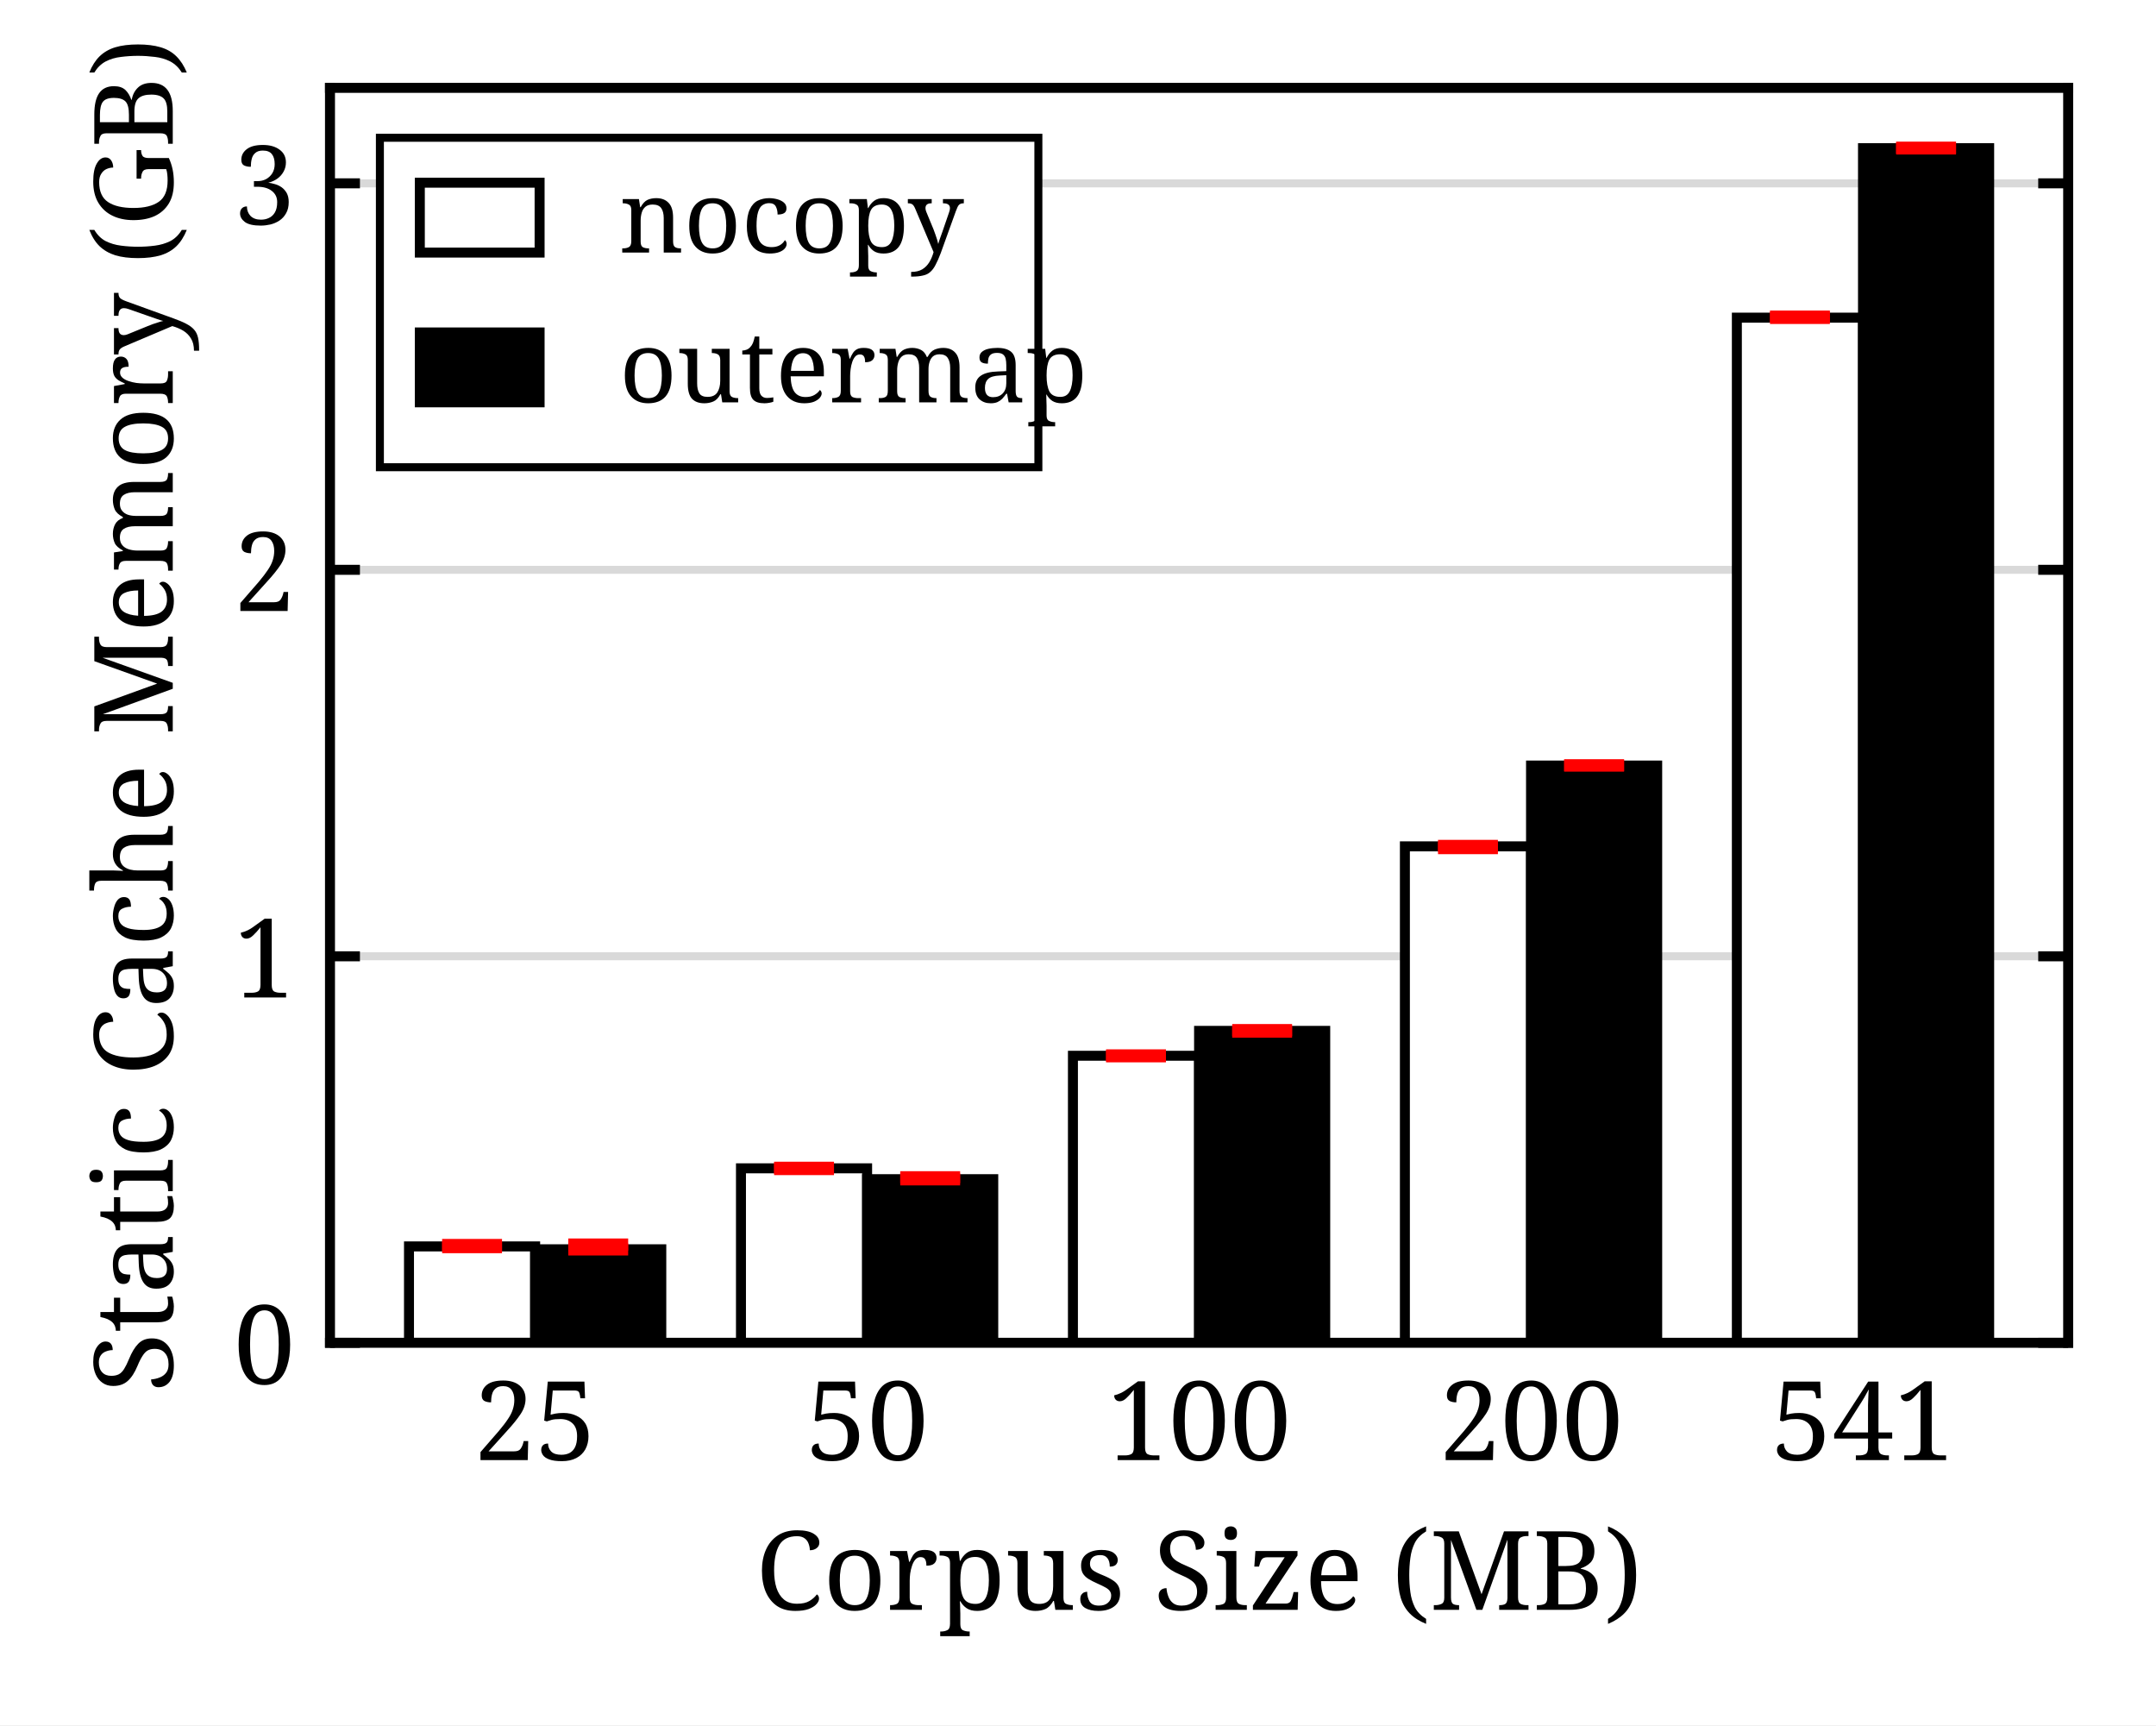
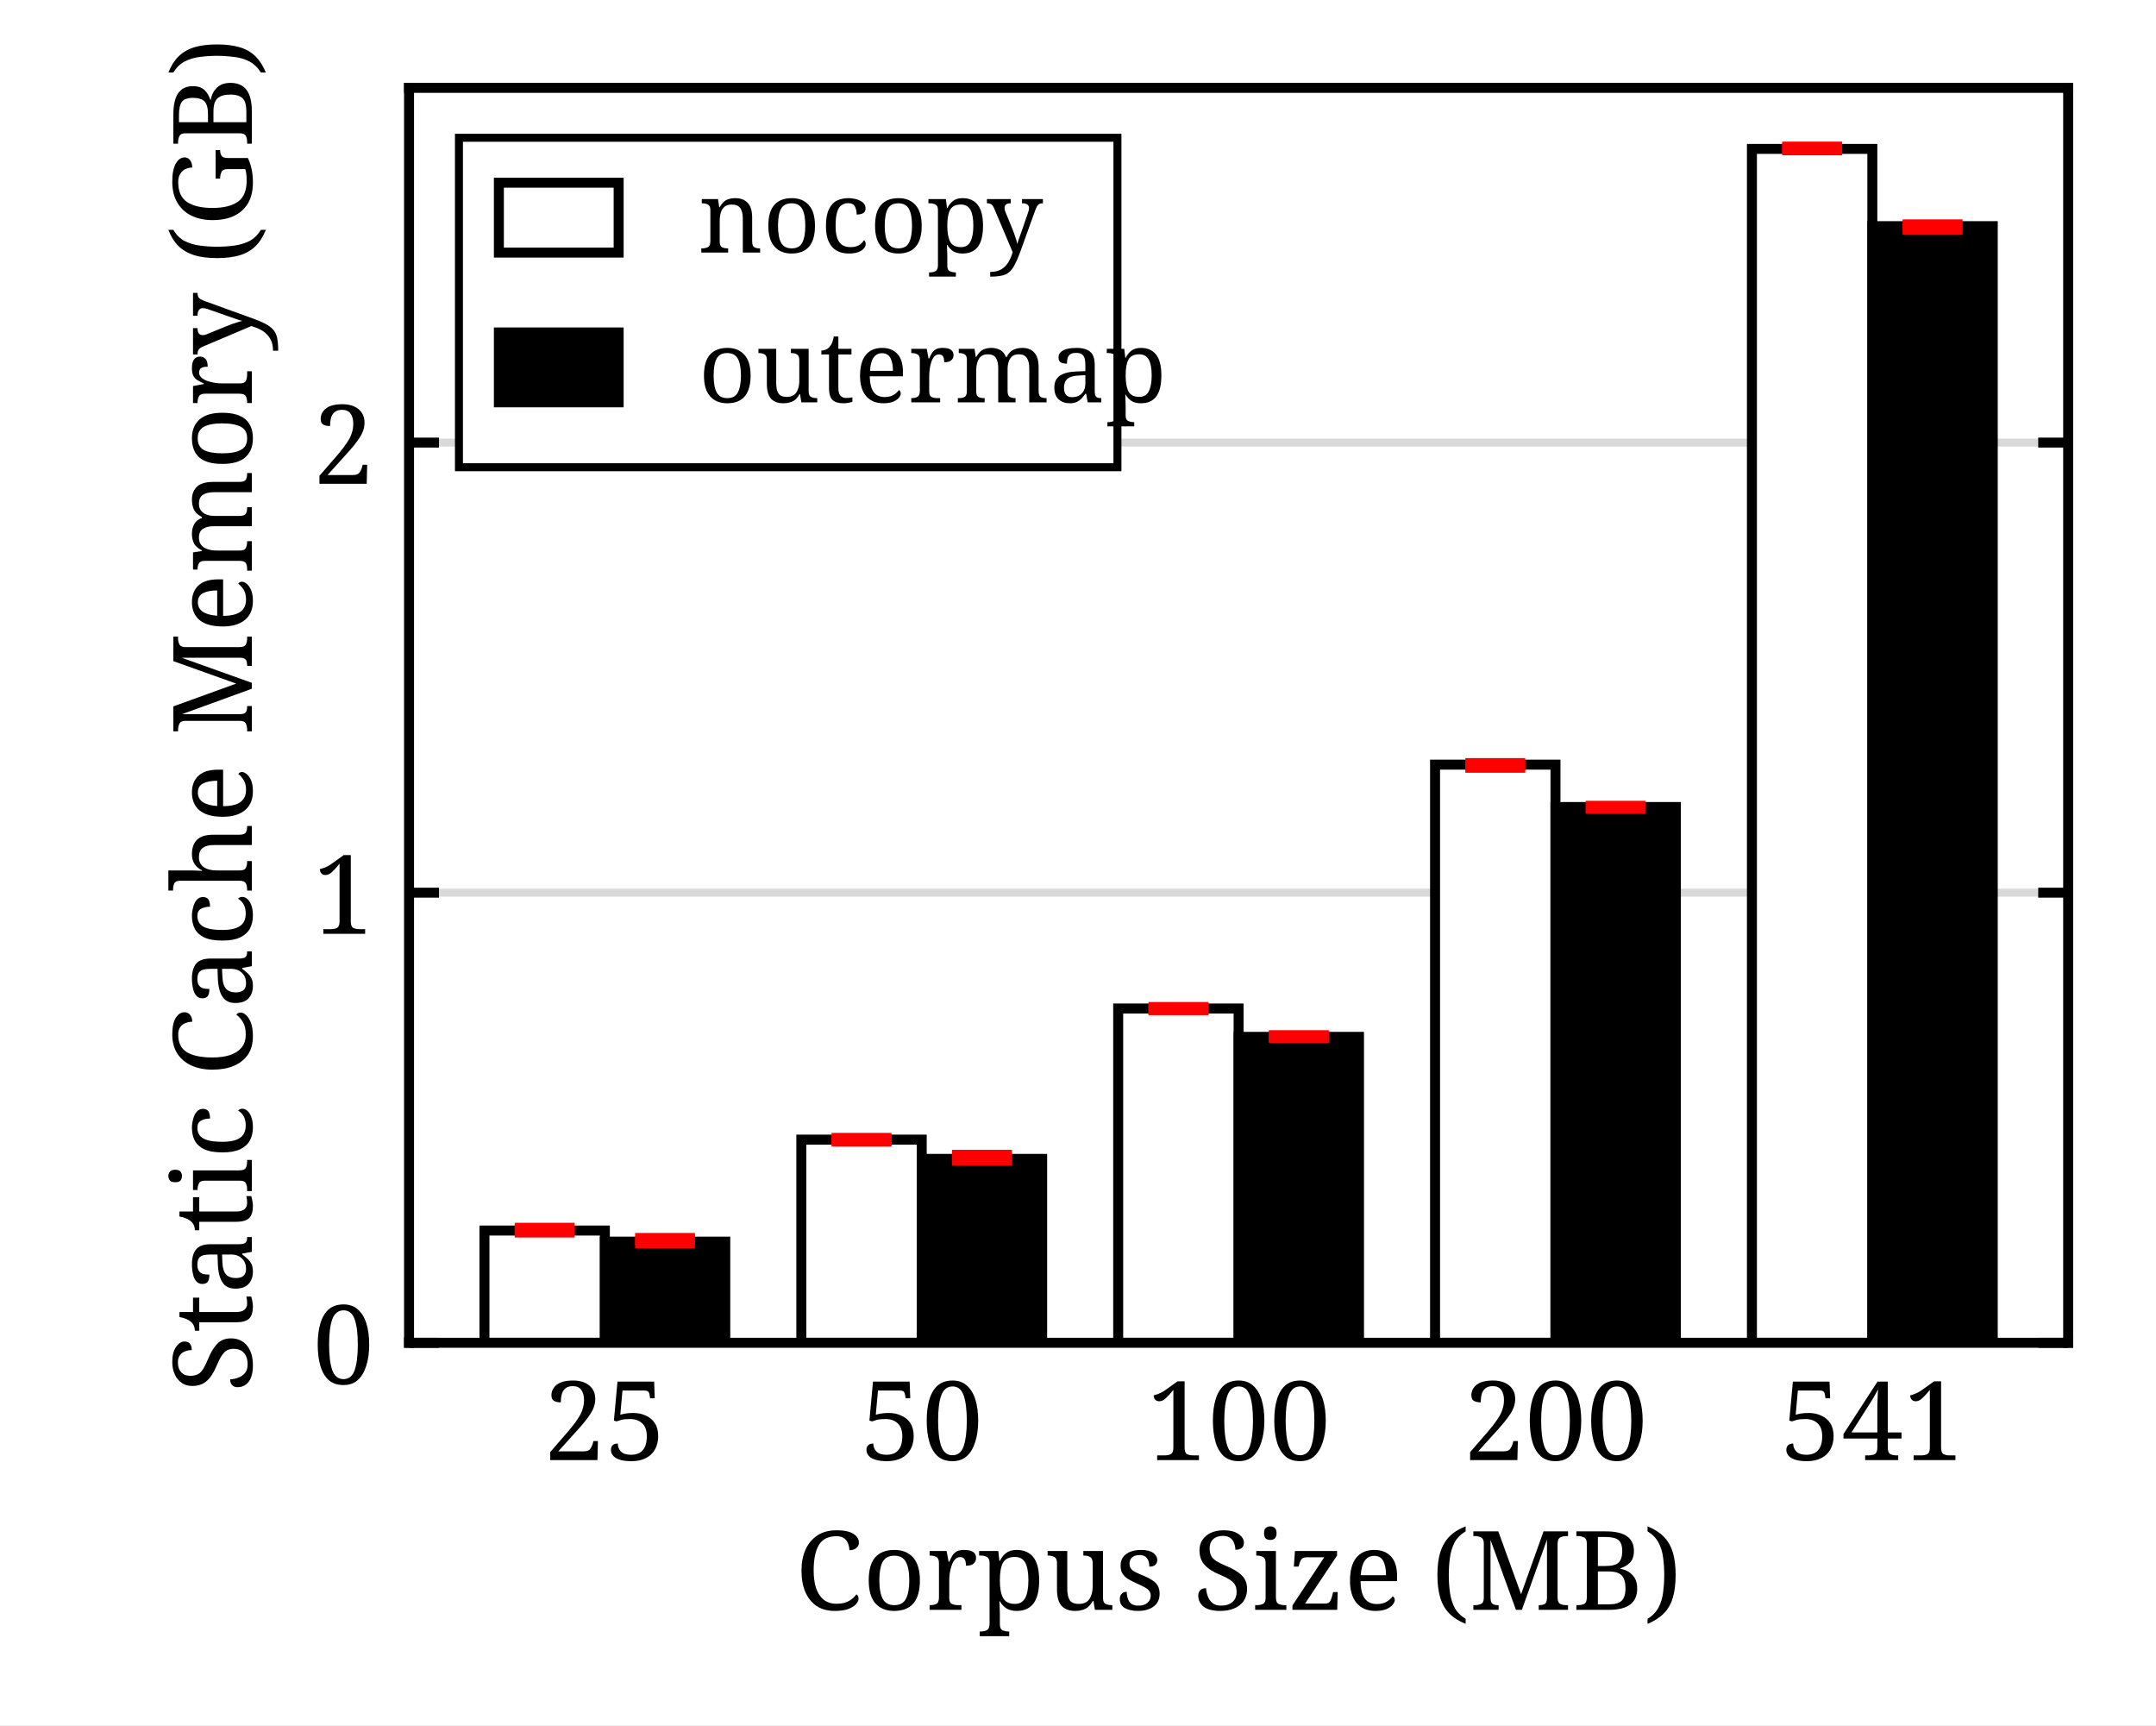
<svg xmlns="http://www.w3.org/2000/svg" xmlns:xlink="http://www.w3.org/1999/xlink" width="216pt" height="172.8pt" viewBox="0 0 216 172.8" version="1.1">
  <defs>
    <style type="text/css">*{stroke-linejoin: round; stroke-linecap: butt}</style>
  </defs>
  <g id="figure_1">
    <g id="patch_1">
      <path d="M 0 172.8  L 216 172.8  L 216 0  L 0 0  z " style="fill: #ffffff" />
    </g>
    <g id="axes_1">
      <g id="patch_2">
-         <path d="M 33.06 134.5  L 207.2 134.5  L 207.2 8.8  L 33.06 8.8  z " style="fill: #ffffff" />
+         <path d="M 40.98 134.5  L 207.2 134.5  L 207.2 8.8  L 40.98 8.8  z " style="fill: #ffffff" />
      </g>
      <g id="matplotlib.axis_1">
        <g id="xtick_1">
          <g id="text_1">
-             <text style="font-size: 11px; font-family: 'STIXGeneral', serif; text-anchor: middle" x="53.614" y="146.25" transform="rotate(-0 53.61357 146.25)">25</text>
+             <text style="font-size: 11px; font-family: 'STIXGeneral', serif; text-anchor: middle" x="60.599" y="146.25" transform="rotate(-0 60.59878 146.25)">25</text>
          </g>
        </g>
        <g id="xtick_2">
          <g id="text_2">
-             <text style="font-size: 11px; font-family: 'STIXGeneral', serif; text-anchor: middle" x="86.872" y="146.25" transform="rotate(-0 86.87179 146.25)">50</text>
+             <text style="font-size: 11px; font-family: 'STIXGeneral', serif; text-anchor: middle" x="92.344" y="146.25" transform="rotate(-0 92.34439 146.25)">50</text>
          </g>
        </g>
        <g id="xtick_3">
          <g id="text_3">
-             <text style="font-size: 11px; font-family: 'STIXGeneral', serif; text-anchor: middle" x="120.13" y="146.25" transform="rotate(-0 120.13 146.25)">100</text>
+             <text style="font-size: 11px; font-family: 'STIXGeneral', serif; text-anchor: middle" x="124.09" y="146.25" transform="rotate(-0 124.09 146.25)">100</text>
          </g>
        </g>
        <g id="xtick_4">
          <g id="text_4">
-             <text style="font-size: 11px; font-family: 'STIXGeneral', serif; text-anchor: middle" x="153.388" y="146.25" transform="rotate(-0 153.3882 146.25)">200</text>
+             <text style="font-size: 11px; font-family: 'STIXGeneral', serif; text-anchor: middle" x="155.836" y="146.25" transform="rotate(-0 155.8356 146.25)">200</text>
          </g>
        </g>
        <g id="xtick_5">
          <g id="text_5">
-             <text style="font-size: 11px; font-family: 'STIXGeneral', serif; text-anchor: middle" x="186.646" y="146.25" transform="rotate(-0 186.6464 146.25)">541</text>
+             <text style="font-size: 11px; font-family: 'STIXGeneral', serif; text-anchor: middle" x="187.581" y="146.25" transform="rotate(-0 187.5812 146.25)">541</text>
          </g>
        </g>
        <g id="text_6">
-           <text style="font-size: 11px; font-family: 'STIXGeneral', serif; text-anchor: middle" x="120.13" y="161.25" transform="rotate(-0 120.13 161.25)">Corpus Size (MB)</text>
+           <text style="font-size: 11px; font-family: 'STIXGeneral', serif; text-anchor: middle" x="124.09" y="161.25" transform="rotate(-0 124.09 161.25)">Corpus Size (MB)</text>
        </g>
      </g>
      <g id="matplotlib.axis_2">
        <g id="ytick_1">
          <g id="line2d_1">
-             <path d="M 33.06 134.5  L 207.2 134.5  " clip-path="url(#p39744489fa)" style="fill: none; stroke: #d9d9d9; stroke-width: 0.8; stroke-linecap: square" />
+             <path d="M 40.98 134.5  L 207.2 134.5  " clip-path="url(#p76d71567d2)" style="fill: none; stroke: #d9d9d9; stroke-width: 0.8; stroke-linecap: square" />
          </g>
          <g id="line2d_2">
            <defs>
              <path id="mdae82fceea" d="M 0 0  L 3 0  " style="stroke: #000000" />
            </defs>
            <g>
-               <use xlink:href="#mdae82fceea" x="33.06" y="134.5" style="stroke: #000000" />
+               <use xlink:href="#mdae82fceea" x="40.98" y="134.5" style="stroke: #000000" />
            </g>
          </g>
          <g id="line2d_3">
            <defs>
              <path id="m9e3574b6be" d="M 0 0  L -3 0  " style="stroke: #000000" />
            </defs>
            <g>
              <use xlink:href="#m9e3574b6be" x="207.2" y="134.5" style="stroke: #000000" />
            </g>
          </g>
          <g id="text_7">
-             <text style="font-size: 11px; font-family: 'STIXGeneral', serif; text-anchor: end" x="29.56" y="138.625" transform="rotate(-0 29.56 138.625)">0</text>
+             <text style="font-size: 11px; font-family: 'STIXGeneral', serif; text-anchor: end" x="37.48" y="138.625" transform="rotate(-0 37.48 138.625)">0</text>
          </g>
        </g>
        <g id="ytick_2">
          <g id="line2d_4">
-             <path d="M 33.06 95.788  L 207.2 95.788  " clip-path="url(#p39744489fa)" style="fill: none; stroke: #d9d9d9; stroke-width: 0.8; stroke-linecap: square" />
+             <path d="M 40.98 89.416  L 207.2 89.416  " clip-path="url(#p76d71567d2)" style="fill: none; stroke: #d9d9d9; stroke-width: 0.8; stroke-linecap: square" />
          </g>
          <g id="line2d_5">
            <g>
-               <use xlink:href="#mdae82fceea" x="33.06" y="95.788" style="stroke: #000000" />
+               <use xlink:href="#mdae82fceea" x="40.98" y="89.416" style="stroke: #000000" />
            </g>
          </g>
          <g id="line2d_6">
            <g>
-               <use xlink:href="#m9e3574b6be" x="207.2" y="95.788" style="stroke: #000000" />
+               <use xlink:href="#m9e3574b6be" x="207.2" y="89.416" style="stroke: #000000" />
            </g>
          </g>
          <g id="text_8">
-             <text style="font-size: 11px; font-family: 'STIXGeneral', serif; text-anchor: end" x="29.56" y="99.913" transform="rotate(-0 29.56 99.91297)">1</text>
+             <text style="font-size: 11px; font-family: 'STIXGeneral', serif; text-anchor: end" x="37.48" y="93.541" transform="rotate(-0 37.48 93.54146)">1</text>
          </g>
        </g>
        <g id="ytick_3">
          <g id="line2d_7">
-             <path d="M 33.06 57.076  L 207.2 57.076  " clip-path="url(#p39744489fa)" style="fill: none; stroke: #d9d9d9; stroke-width: 0.8; stroke-linecap: square" />
+             <path d="M 40.98 44.333  L 207.2 44.333  " clip-path="url(#p76d71567d2)" style="fill: none; stroke: #d9d9d9; stroke-width: 0.8; stroke-linecap: square" />
          </g>
          <g id="line2d_8">
            <g>
-               <use xlink:href="#mdae82fceea" x="33.06" y="57.076" style="stroke: #000000" />
+               <use xlink:href="#mdae82fceea" x="40.98" y="44.333" style="stroke: #000000" />
            </g>
          </g>
          <g id="line2d_9">
            <g>
-               <use xlink:href="#m9e3574b6be" x="207.2" y="57.076" style="stroke: #000000" />
+               <use xlink:href="#m9e3574b6be" x="207.2" y="44.333" style="stroke: #000000" />
            </g>
          </g>
          <g id="text_9">
-             <text style="font-size: 11px; font-family: 'STIXGeneral', serif; text-anchor: end" x="29.56" y="61.201" transform="rotate(-0 29.56 61.20093)">2</text>
-           </g>
-         </g>
-         <g id="ytick_4">
-           <g id="line2d_10">
-             <path d="M 33.06 18.364  L 207.2 18.364  " clip-path="url(#p39744489fa)" style="fill: none; stroke: #d9d9d9; stroke-width: 0.8; stroke-linecap: square" />
-           </g>
-           <g id="line2d_11">
-             <g>
-               <use xlink:href="#mdae82fceea" x="33.06" y="18.364" style="stroke: #000000" />
-             </g>
-           </g>
-           <g id="line2d_12">
-             <g>
-               <use xlink:href="#m9e3574b6be" x="207.2" y="18.364" style="stroke: #000000" />
-             </g>
-           </g>
-           <g id="text_10">
-             <text style="font-size: 11px; font-family: 'STIXGeneral', serif; text-anchor: end" x="29.56" y="22.489" transform="rotate(-0 29.56 22.4889)">3</text>
-           </g>
-         </g>
-         <g id="text_11">
-           <text style="font-size: 11px; font-family: 'STIXGeneral', serif; text-anchor: middle" x="17.31" y="71.65" transform="rotate(-90 17.31 71.65)">Static Cache Memory (GB)</text>
+             <text style="font-size: 11px; font-family: 'STIXGeneral', serif; text-anchor: end" x="37.48" y="48.458" transform="rotate(-0 37.48 48.45791)">2</text>
+           </g>
+         </g>
+         <g id="text_10">
+           <text style="font-size: 11px; font-family: 'STIXGeneral', serif; text-anchor: middle" x="25.23" y="71.65" transform="rotate(-90 25.23 71.65)">Static Cache Memory (GB)</text>
        </g>
      </g>
      <g id="patch_3">
-         <path d="M 40.975 134.5  L 53.614 134.5  L 53.614 124.847  L 40.975 124.847  z " clip-path="url(#p39744489fa)" style="fill: #ffffff; stroke: #000000; stroke-linejoin: miter" />
+         <path d="M 48.535 134.5  L 60.599 134.5  L 60.599 123.259  L 48.535 123.259  z " clip-path="url(#p76d71567d2)" style="fill: #ffffff; stroke: #000000; stroke-linejoin: miter" />
      </g>
      <g id="patch_4">
-         <path d="M 74.234 134.5  L 86.872 134.5  L 86.872 117.027  L 74.234 117.027  z " clip-path="url(#p39744489fa)" style="fill: #ffffff; stroke: #000000; stroke-linejoin: miter" />
+         <path d="M 80.281 134.5  L 92.344 134.5  L 92.344 114.151  L 80.281 114.151  z " clip-path="url(#p76d71567d2)" style="fill: #ffffff; stroke: #000000; stroke-linejoin: miter" />
      </g>
      <g id="patch_5">
-         <path d="M 107.492 134.5  L 120.13 134.5  L 120.13 105.751  L 107.492 105.751  z " clip-path="url(#p39744489fa)" style="fill: #ffffff; stroke: #000000; stroke-linejoin: miter" />
+         <path d="M 112.027 134.5  L 124.09 134.5  L 124.09 101.019  L 112.027 101.019  z " clip-path="url(#p76d71567d2)" style="fill: #ffffff; stroke: #000000; stroke-linejoin: miter" />
      </g>
      <g id="patch_6">
-         <path d="M 140.75 134.5  L 153.388 134.5  L 153.388 84.775  L 140.75 84.775  z " clip-path="url(#p39744489fa)" style="fill: #ffffff; stroke: #000000; stroke-linejoin: miter" />
+         <path d="M 143.772 134.5  L 155.836 134.5  L 155.836 76.591  L 143.772 76.591  z " clip-path="url(#p76d71567d2)" style="fill: #ffffff; stroke: #000000; stroke-linejoin: miter" />
      </g>
      <g id="patch_7">
-         <path d="M 174.008 134.5  L 186.646 134.5  L 186.646 31.817  L 174.008 31.817  z " clip-path="url(#p39744489fa)" style="fill: #ffffff; stroke: #000000; stroke-linejoin: miter" />
+         <path d="M 175.518 134.5  L 187.581 134.5  L 187.581 14.916  L 175.518 14.916  z " clip-path="url(#p76d71567d2)" style="fill: #ffffff; stroke: #000000; stroke-linejoin: miter" />
      </g>
      <g id="patch_8">
-         <path d="M 53.614 134.5  L 66.252 134.5  L 66.252 125.136  L 53.614 125.136  z " clip-path="url(#p39744489fa)" style="stroke: #000000; stroke-linejoin: miter" />
+         <path d="M 60.599 134.5  L 72.662 134.5  L 72.662 124.371  L 60.599 124.371  z " clip-path="url(#p76d71567d2)" style="stroke: #000000; stroke-linejoin: miter" />
      </g>
      <g id="patch_9">
-         <path d="M 86.872 134.5  L 99.51 134.5  L 99.51 118.113  L 86.872 118.113  z " clip-path="url(#p39744489fa)" style="stroke: #000000; stroke-linejoin: miter" />
+         <path d="M 92.344 134.5  L 104.408 134.5  L 104.408 116.079  L 92.344 116.079  z " clip-path="url(#p76d71567d2)" style="stroke: #000000; stroke-linejoin: miter" />
      </g>
      <g id="patch_10">
-         <path d="M 120.13 134.5  L 132.768 134.5  L 132.768 103.258  L 120.13 103.258  z " clip-path="url(#p39744489fa)" style="stroke: #000000; stroke-linejoin: miter" />
+         <path d="M 124.09 134.5  L 136.153 134.5  L 136.153 103.859  L 124.09 103.859  z " clip-path="url(#p76d71567d2)" style="stroke: #000000; stroke-linejoin: miter" />
      </g>
      <g id="patch_11">
-         <path d="M 153.388 134.5  L 166.026 134.5  L 166.026 76.68  L 153.388 76.68  z " clip-path="url(#p39744489fa)" style="stroke: #000000; stroke-linejoin: miter" />
+         <path d="M 155.836 134.5  L 167.899 134.5  L 167.899 80.836  L 155.836 80.836  z " clip-path="url(#p76d71567d2)" style="stroke: #000000; stroke-linejoin: miter" />
      </g>
      <g id="patch_12">
-         <path d="M 186.646 134.5  L 199.285 134.5  L 199.285 14.845  L 186.646 14.845  z " clip-path="url(#p39744489fa)" style="stroke: #000000; stroke-linejoin: miter" />
+         <path d="M 187.581 134.5  L 199.645 134.5  L 199.645 22.65  L 187.581 22.65  z " clip-path="url(#p76d71567d2)" style="stroke: #000000; stroke-linejoin: miter" />
      </g>
      <g id="patch_13">
-         <path d="M 33.06 134.5  L 33.06 8.8  " style="fill: none; stroke: #000000; stroke-linejoin: miter; stroke-linecap: square" />
+         <path d="M 40.98 134.5  L 40.98 8.8  " style="fill: none; stroke: #000000; stroke-linejoin: miter; stroke-linecap: square" />
      </g>
      <g id="patch_14">
        <path d="M 207.2 134.5  L 207.2 8.8  " style="fill: none; stroke: #000000; stroke-linejoin: miter; stroke-linecap: square" />
      </g>
      <g id="patch_15">
-         <path d="M 33.06 134.5  L 207.2 134.5  " style="fill: none; stroke: #000000; stroke-linejoin: miter; stroke-linecap: square" />
+         <path d="M 40.98 134.5  L 207.2 134.5  " style="fill: none; stroke: #000000; stroke-linejoin: miter; stroke-linecap: square" />
      </g>
      <g id="patch_16">
-         <path d="M 33.06 8.8  L 207.2 8.8  " style="fill: none; stroke: #000000; stroke-linejoin: miter; stroke-linecap: square" />
+         <path d="M 40.98 8.8  L 207.2 8.8  " style="fill: none; stroke: #000000; stroke-linejoin: miter; stroke-linecap: square" />
      </g>
      <g id="LineCollection_1">
-         <path d="M 47.295 124.929  L 47.295 124.697  " clip-path="url(#p39744489fa)" style="fill: none; stroke: #ff0000; stroke-width: 1.2" />
-         <path d="M 80.553 117.105  L 80.553 116.965  " clip-path="url(#p39744489fa)" style="fill: none; stroke: #ff0000; stroke-width: 1.2" />
-         <path d="M 113.811 105.809  L 113.811 105.71  " clip-path="url(#p39744489fa)" style="fill: none; stroke: #ff0000; stroke-width: 1.2" />
-         <path d="M 147.069 84.959  L 147.069 84.727  " clip-path="url(#p39744489fa)" style="fill: none; stroke: #ff0000; stroke-width: 1.2" />
-         <path d="M 180.327 31.854  L 180.327 31.705  " clip-path="url(#p39744489fa)" style="fill: none; stroke: #ff0000; stroke-width: 1.2" />
-       </g>
-       <g id="line2d_13">
+         <path d="M 54.567 123.354  L 54.567 123.083  " clip-path="url(#p76d71567d2)" style="fill: none; stroke: #ff0000; stroke-width: 1.2" />
+         <path d="M 86.313 114.243  L 86.313 114.079  " clip-path="url(#p76d71567d2)" style="fill: none; stroke: #ff0000; stroke-width: 1.2" />
+         <path d="M 118.058 101.086  L 118.058 100.971  " clip-path="url(#p76d71567d2)" style="fill: none; stroke: #ff0000; stroke-width: 1.2" />
+         <path d="M 149.804 76.805  L 149.804 76.535  " clip-path="url(#p76d71567d2)" style="fill: none; stroke: #ff0000; stroke-width: 1.2" />
+         <path d="M 181.55 14.96  L 181.55 14.786  " clip-path="url(#p76d71567d2)" style="fill: none; stroke: #ff0000; stroke-width: 1.2" />
+       </g>
+       <g id="line2d_10">
        <defs>
          <path id="m49be664565" d="M 3 0  L -3 -0  " style="stroke: #ff0000; stroke-width: 1.2" />
        </defs>
-         <g clip-path="url(#p39744489fa)">
-           <use xlink:href="#m49be664565" x="47.295" y="124.929" style="fill: #1f77b4; stroke: #ff0000; stroke-width: 1.2" />
-           <use xlink:href="#m49be664565" x="80.553" y="117.105" style="fill: #1f77b4; stroke: #ff0000; stroke-width: 1.2" />
-           <use xlink:href="#m49be664565" x="113.811" y="105.809" style="fill: #1f77b4; stroke: #ff0000; stroke-width: 1.2" />
-           <use xlink:href="#m49be664565" x="147.069" y="84.959" style="fill: #1f77b4; stroke: #ff0000; stroke-width: 1.2" />
-           <use xlink:href="#m49be664565" x="180.327" y="31.854" style="fill: #1f77b4; stroke: #ff0000; stroke-width: 1.2" />
-         </g>
-       </g>
-       <g id="line2d_14">
-         <g clip-path="url(#p39744489fa)">
-           <use xlink:href="#m49be664565" x="47.295" y="124.697" style="fill: #1f77b4; stroke: #ff0000; stroke-width: 1.2" />
-           <use xlink:href="#m49be664565" x="80.553" y="116.965" style="fill: #1f77b4; stroke: #ff0000; stroke-width: 1.2" />
-           <use xlink:href="#m49be664565" x="113.811" y="105.71" style="fill: #1f77b4; stroke: #ff0000; stroke-width: 1.2" />
-           <use xlink:href="#m49be664565" x="147.069" y="84.727" style="fill: #1f77b4; stroke: #ff0000; stroke-width: 1.2" />
-           <use xlink:href="#m49be664565" x="180.327" y="31.705" style="fill: #1f77b4; stroke: #ff0000; stroke-width: 1.2" />
+         <g clip-path="url(#p76d71567d2)">
+           <use xlink:href="#m49be664565" x="54.567" y="123.354" style="fill: #1f77b4; stroke: #ff0000; stroke-width: 1.2" />
+           <use xlink:href="#m49be664565" x="86.313" y="114.243" style="fill: #1f77b4; stroke: #ff0000; stroke-width: 1.2" />
+           <use xlink:href="#m49be664565" x="118.058" y="101.086" style="fill: #1f77b4; stroke: #ff0000; stroke-width: 1.2" />
+           <use xlink:href="#m49be664565" x="149.804" y="76.805" style="fill: #1f77b4; stroke: #ff0000; stroke-width: 1.2" />
+           <use xlink:href="#m49be664565" x="181.55" y="14.96" style="fill: #1f77b4; stroke: #ff0000; stroke-width: 1.2" />
+         </g>
+       </g>
+       <g id="line2d_11">
+         <g clip-path="url(#p76d71567d2)">
+           <use xlink:href="#m49be664565" x="54.567" y="123.083" style="fill: #1f77b4; stroke: #ff0000; stroke-width: 1.2" />
+           <use xlink:href="#m49be664565" x="86.313" y="114.079" style="fill: #1f77b4; stroke: #ff0000; stroke-width: 1.2" />
+           <use xlink:href="#m49be664565" x="118.058" y="100.971" style="fill: #1f77b4; stroke: #ff0000; stroke-width: 1.2" />
+           <use xlink:href="#m49be664565" x="149.804" y="76.535" style="fill: #1f77b4; stroke: #ff0000; stroke-width: 1.2" />
+           <use xlink:href="#m49be664565" x="181.55" y="14.786" style="fill: #1f77b4; stroke: #ff0000; stroke-width: 1.2" />
        </g>
      </g>
      <g id="LineCollection_2">
-         <path d="M 59.933 125.161  L 59.933 124.655  " clip-path="url(#p39744489fa)" style="fill: none; stroke: #ff0000; stroke-width: 1.2" />
-         <path d="M 93.191 118.137  L 93.191 117.913  " clip-path="url(#p39744489fa)" style="fill: none; stroke: #ff0000; stroke-width: 1.2" />
-         <path d="M 126.449 103.341  L 126.449 103.173  " clip-path="url(#p39744489fa)" style="fill: none; stroke: #ff0000; stroke-width: 1.2" />
-         <path d="M 159.707 76.687  L 159.707 76.653  " clip-path="url(#p39744489fa)" style="fill: none; stroke: #ff0000; stroke-width: 1.2" />
-         <path d="M 192.965 14.875  L 192.965 14.786  " clip-path="url(#p39744489fa)" style="fill: none; stroke: #ff0000; stroke-width: 1.2" />
-       </g>
-       <g id="line2d_15">
+         <path d="M 66.63 124.43  L 66.63 124.101  " clip-path="url(#p76d71567d2)" style="fill: none; stroke: #ff0000; stroke-width: 1.2" />
+         <path d="M 98.376 116.149  L 98.376 115.774  " clip-path="url(#p76d71567d2)" style="fill: none; stroke: #ff0000; stroke-width: 1.2" />
+         <path d="M 130.122 103.863  L 130.122 103.792  " clip-path="url(#p76d71567d2)" style="fill: none; stroke: #ff0000; stroke-width: 1.2" />
+         <path d="M 161.867 80.902  L 161.867 80.815  " clip-path="url(#p76d71567d2)" style="fill: none; stroke: #ff0000; stroke-width: 1.2" />
+         <path d="M 193.613 22.922  L 193.613 22.577  " clip-path="url(#p76d71567d2)" style="fill: none; stroke: #ff0000; stroke-width: 1.2" />
+       </g>
+       <g id="line2d_12">
        <defs>
          <path id="m3f663b1e8a" d="M 3 0  L -3 -0  " style="stroke: #ff0000; stroke-width: 1.2" />
        </defs>
-         <g clip-path="url(#p39744489fa)">
-           <use xlink:href="#m3f663b1e8a" x="59.933" y="125.161" style="fill: #ff7f0e; stroke: #ff0000; stroke-width: 1.2" />
-           <use xlink:href="#m3f663b1e8a" x="93.191" y="118.137" style="fill: #ff7f0e; stroke: #ff0000; stroke-width: 1.2" />
-           <use xlink:href="#m3f663b1e8a" x="126.449" y="103.341" style="fill: #ff7f0e; stroke: #ff0000; stroke-width: 1.2" />
-           <use xlink:href="#m3f663b1e8a" x="159.707" y="76.687" style="fill: #ff7f0e; stroke: #ff0000; stroke-width: 1.2" />
-           <use xlink:href="#m3f663b1e8a" x="192.965" y="14.875" style="fill: #ff7f0e; stroke: #ff0000; stroke-width: 1.2" />
-         </g>
-       </g>
-       <g id="line2d_16">
-         <g clip-path="url(#p39744489fa)">
-           <use xlink:href="#m3f663b1e8a" x="59.933" y="124.655" style="fill: #ff7f0e; stroke: #ff0000; stroke-width: 1.2" />
-           <use xlink:href="#m3f663b1e8a" x="93.191" y="117.913" style="fill: #ff7f0e; stroke: #ff0000; stroke-width: 1.2" />
-           <use xlink:href="#m3f663b1e8a" x="126.449" y="103.173" style="fill: #ff7f0e; stroke: #ff0000; stroke-width: 1.2" />
-           <use xlink:href="#m3f663b1e8a" x="159.707" y="76.653" style="fill: #ff7f0e; stroke: #ff0000; stroke-width: 1.2" />
-           <use xlink:href="#m3f663b1e8a" x="192.965" y="14.786" style="fill: #ff7f0e; stroke: #ff0000; stroke-width: 1.2" />
-         </g>
-       </g>
-       <g id="line2d_17" />
-       <g id="line2d_18" />
+         <g clip-path="url(#p76d71567d2)">
+           <use xlink:href="#m3f663b1e8a" x="66.63" y="124.43" style="fill: #ff7f0e; stroke: #ff0000; stroke-width: 1.2" />
+           <use xlink:href="#m3f663b1e8a" x="98.376" y="116.149" style="fill: #ff7f0e; stroke: #ff0000; stroke-width: 1.2" />
+           <use xlink:href="#m3f663b1e8a" x="130.122" y="103.863" style="fill: #ff7f0e; stroke: #ff0000; stroke-width: 1.2" />
+           <use xlink:href="#m3f663b1e8a" x="161.867" y="80.902" style="fill: #ff7f0e; stroke: #ff0000; stroke-width: 1.2" />
+           <use xlink:href="#m3f663b1e8a" x="193.613" y="22.922" style="fill: #ff7f0e; stroke: #ff0000; stroke-width: 1.2" />
+         </g>
+       </g>
+       <g id="line2d_13">
+         <g clip-path="url(#p76d71567d2)">
+           <use xlink:href="#m3f663b1e8a" x="66.63" y="124.101" style="fill: #ff7f0e; stroke: #ff0000; stroke-width: 1.2" />
+           <use xlink:href="#m3f663b1e8a" x="98.376" y="115.774" style="fill: #ff7f0e; stroke: #ff0000; stroke-width: 1.2" />
+           <use xlink:href="#m3f663b1e8a" x="130.122" y="103.792" style="fill: #ff7f0e; stroke: #ff0000; stroke-width: 1.2" />
+           <use xlink:href="#m3f663b1e8a" x="161.867" y="80.815" style="fill: #ff7f0e; stroke: #ff0000; stroke-width: 1.2" />
+           <use xlink:href="#m3f663b1e8a" x="193.613" y="22.577" style="fill: #ff7f0e; stroke: #ff0000; stroke-width: 1.2" />
+         </g>
+       </g>
+       <g id="line2d_14" />
+       <g id="line2d_15" />
      <g id="legend_1">
        <g id="patch_17">
-           <path d="M 38.06 46.8  L 104.03 46.8  L 104.03 13.8  L 38.06 13.8  z " style="fill: #ffffff; stroke: #000000; stroke-width: 0.8; stroke-linejoin: miter" />
+           <path d="M 45.98 46.8  L 111.95 46.8  L 111.95 13.8  L 45.98 13.8  z " style="fill: #ffffff; stroke: #000000; stroke-width: 0.8; stroke-linejoin: miter" />
        </g>
        <g id="patch_18">
-           <path d="M 42.06 25.3  L 54.06 25.3  L 54.06 18.3  L 42.06 18.3  z " style="fill: #ffffff; stroke: #000000; stroke-linejoin: miter" />
+           <path d="M 49.98 25.3  L 61.98 25.3  L 61.98 18.3  L 49.98 18.3  z " style="fill: #ffffff; stroke: #000000; stroke-linejoin: miter" />
+         </g>
+         <g id="text_11">
+           <text style="font-size: 10px; font-family: 'STIXGeneral', serif; text-anchor: start" x="69.98" y="25.3" transform="rotate(-0 69.98 25.3)">nocopy</text>
+         </g>
+         <g id="patch_19">
+           <path d="M 49.98 40.3  L 61.98 40.3  L 61.98 33.3  L 49.98 33.3  z " style="stroke: #000000; stroke-linejoin: miter" />
        </g>
        <g id="text_12">
-           <text style="font-size: 10px; font-family: 'STIXGeneral', serif; text-anchor: start" x="62.06" y="25.3" transform="rotate(-0 62.06 25.3)">nocopy</text>
-         </g>
-         <g id="patch_19">
-           <path d="M 42.06 40.3  L 54.06 40.3  L 54.06 33.3  L 42.06 33.3  z " style="stroke: #000000; stroke-linejoin: miter" />
-         </g>
-         <g id="text_13">
-           <text style="font-size: 10px; font-family: 'STIXGeneral', serif; text-anchor: start" x="62.06" y="40.3" transform="rotate(-0 62.06 40.3)">outermap</text>
+           <text style="font-size: 10px; font-family: 'STIXGeneral', serif; text-anchor: start" x="69.98" y="40.3" transform="rotate(-0 69.98 40.3)">outermap</text>
        </g>
      </g>
    </g>
  </g>
  <defs>
-     <clipPath id="p39744489fa">
-       <rect x="33.06" y="8.8" width="174.14" height="125.7" />
+     <clipPath id="p76d71567d2">
+       <rect x="40.98" y="8.8" width="166.22" height="125.7" />
    </clipPath>
  </defs>
</svg>
